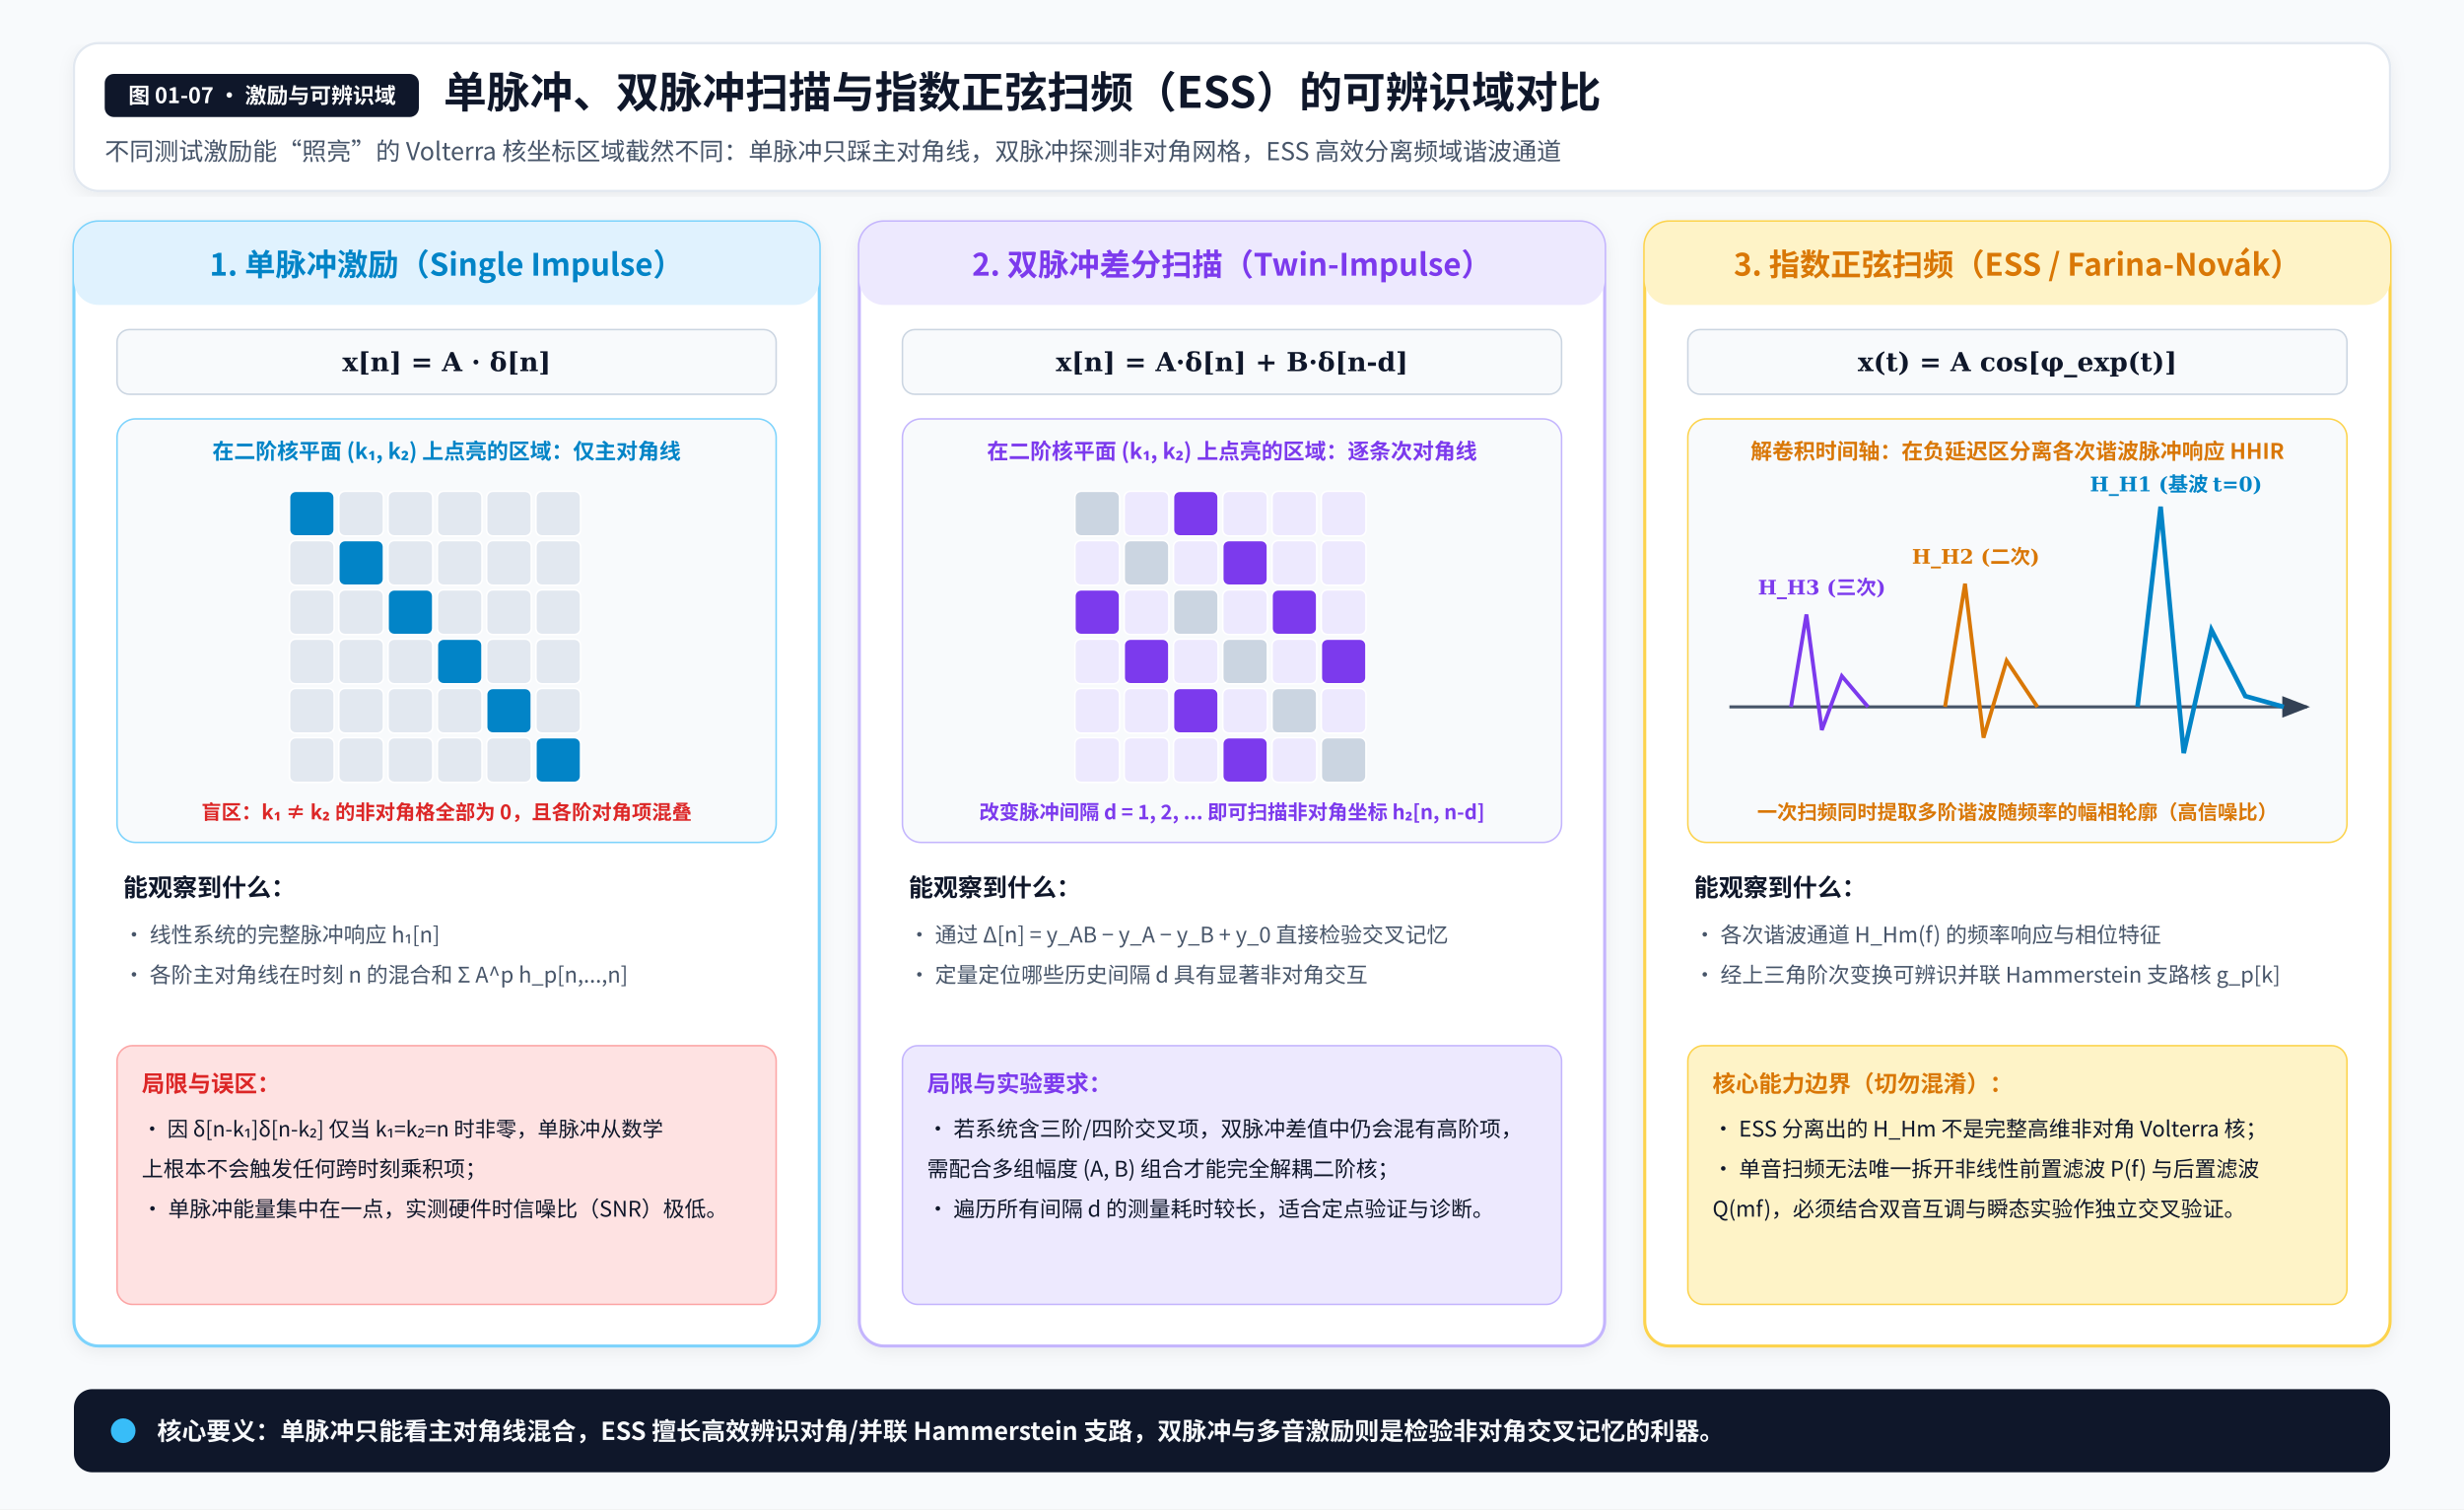
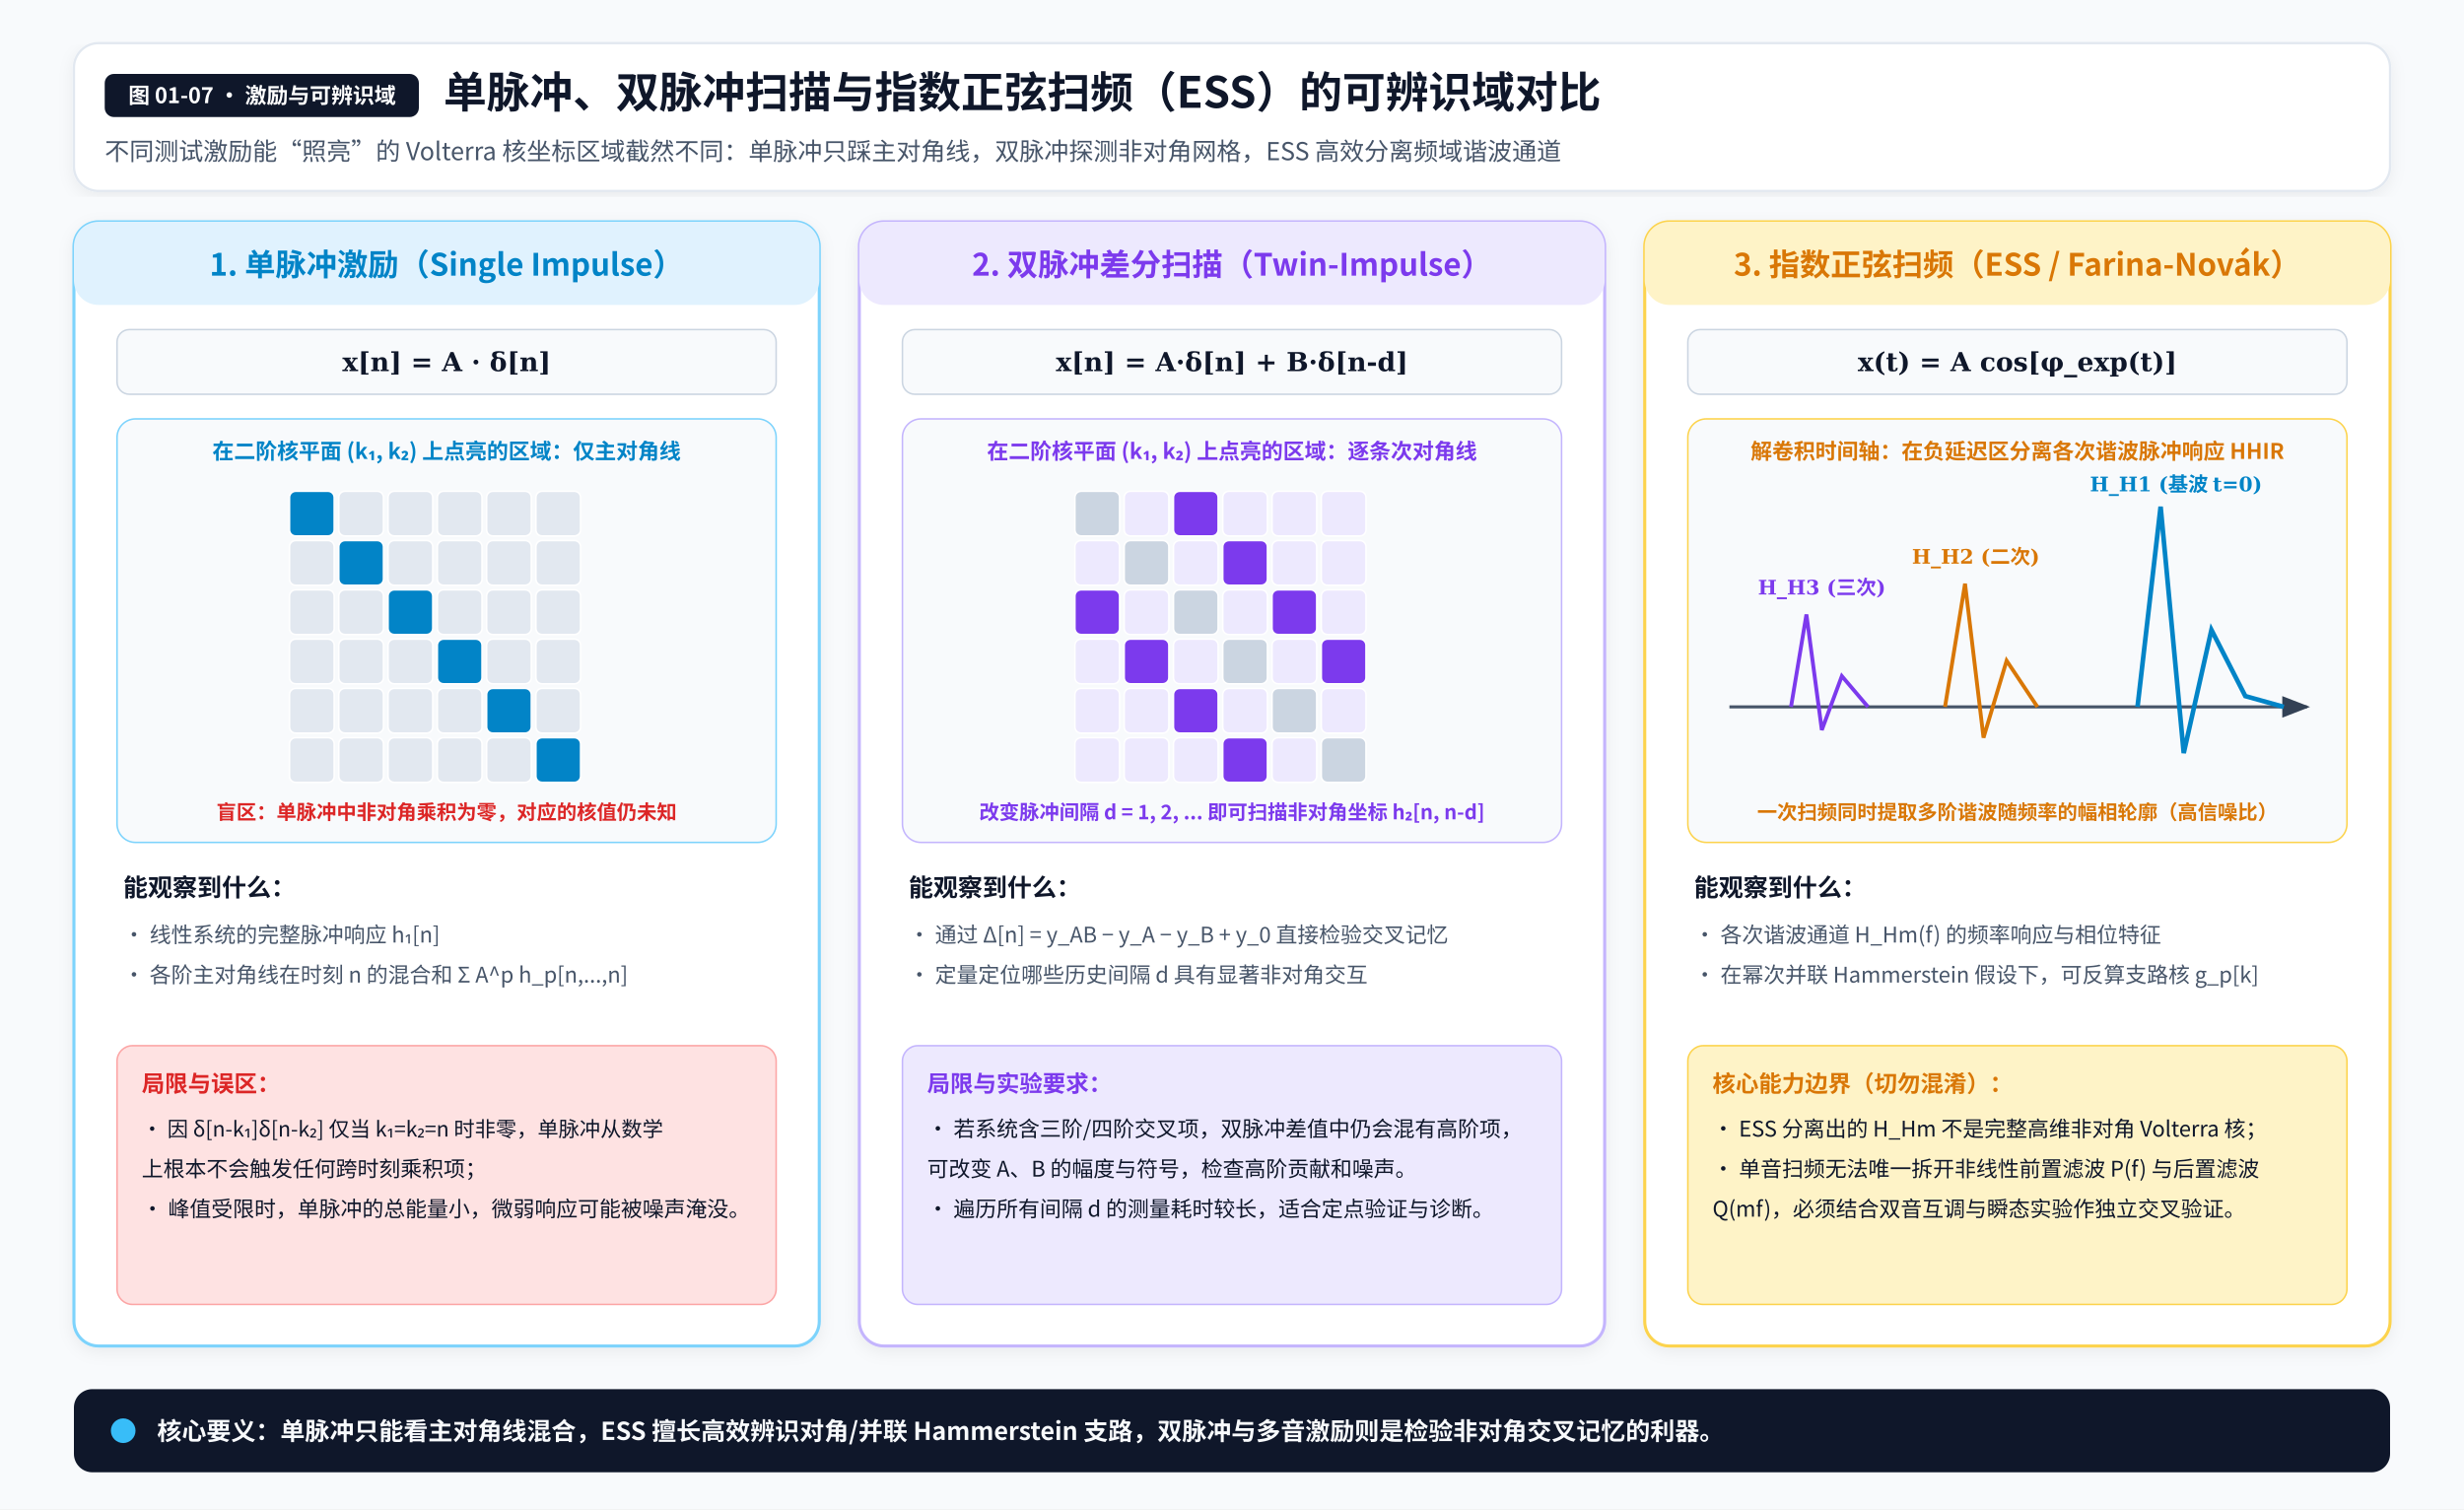
<svg xmlns="http://www.w3.org/2000/svg" width="1600" height="980" viewBox="0 0 1600 980">
  <defs>
    <filter id="shadow" x="-2%" y="-2%" width="104%" height="106%">
      <feGaussianBlur in="SourceAlpha" stdDeviation="5" result="vBlur" />
      <feOffset in="vBlur" dx="0" dy="3" result="vOffset" />
      <feComponentTransfer>
        <feFuncA type="linear" slope="0.06" />
      </feComponentTransfer>
      <feMerge>
        <feMergeNode />
        <feMergeNode in="SourceGraphic" />
      </feMerge>
    </filter>
    <marker id="arr-dark" markerWidth="10" markerHeight="10" refX="8" refY="3.5" orient="auto">
      <path d="M0,0 L0,7 L9,3.5 z" fill="#334155" />
    </marker>
    <marker id="arr-lin" markerWidth="10" markerHeight="10" refX="8" refY="3.5" orient="auto">
      <path d="M0,0 L0,7 L9,3.5 z" fill="#0284C7" />
    </marker>
    <marker id="arr-diag" markerWidth="10" markerHeight="10" refX="8" refY="3.5" orient="auto">
      <path d="M0,0 L0,7 L9,3.5 z" fill="#D97706" />
    </marker>
    <marker id="arr-cross" markerWidth="10" markerHeight="10" refX="8" refY="3.5" orient="auto">
      <path d="M0,0 L0,7 L9,3.5 z" fill="#7C3AED" />
    </marker>
    <marker id="arr-state" markerWidth="10" markerHeight="10" refX="8" refY="3.5" orient="auto">
      <path d="M0,0 L0,7 L9,3.5 z" fill="#059669" />
    </marker>
    <marker id="arr-warn" markerWidth="10" markerHeight="10" refX="8" refY="3.5" orient="auto">
      <path d="M0,0 L0,7 L9,3.5 z" fill="#DC2626" />
    </marker>
  </defs>
  <rect width="1600" height="980" fill="#F8FAFC" />
  <rect x="48" y="28" width="1504" height="96" rx="16" fill="#FFFFFF" stroke="#E2E8F0" stroke-width="1.5" filter="url(#shadow)" />
  <rect x="68" y="48" width="204" height="28" rx="6" fill="#0F172A" />
  <text x="170.2" y="67" text-anchor="middle" font-size="14" font-weight="bold" font-family="Noto Sans CJK SC, Noto Sans SC, Microsoft YaHei, PingFang SC, sans-serif" fill="#FFFFFF">图 01-07 · 激励与可辨识域</text>
  <text x="288" y="70" font-size="28" font-weight="bold" font-family="Noto Sans CJK SC, Noto Sans SC, Microsoft YaHei, PingFang SC, sans-serif" fill="#0F172A">单脉冲、双脉冲扫描与指数正弦扫频（ESS）的可辨识域对比</text>
  <text x="68" y="104" font-size="16" font-family="Noto Sans CJK SC, Noto Sans SC, Microsoft YaHei, PingFang SC, sans-serif" fill="#475569">不同测试激励能“照亮”的 Volterra 核坐标区域截然不同：单脉冲只踩主对角线，双脉冲探测非对角网格，ESS 高效分离频域谐波通道</text>
  <g transform="translate(48, 144)">
    <rect x="0" y="0" width="484" height="730" rx="16" fill="#FFFFFF" stroke="#7DD3FC" stroke-width="2" filter="url(#shadow)" />
    <rect x="0" y="0" width="484" height="54" rx="16" fill="#E0F2FE" />
    <text x="242" y="35" text-anchor="middle" font-size="20" font-weight="bold" font-family="Noto Sans CJK SC, Noto Sans SC, Microsoft YaHei, PingFang SC, sans-serif" fill="#0284C7">1. 单脉冲激励（Single Impulse）</text>
    <rect x="28" y="70" width="428" height="42" rx="8" fill="#F8FAFC" stroke="#CBD5E1" />
    <text x="242" y="97" text-anchor="middle" font-size="17" font-weight="bold" font-family="DejaVu Serif, Georgia, Times New Roman, serif" fill="#0F172A">x[n] = A · δ[n]</text>
    <rect x="28" y="128" width="428" height="275" rx="12" fill="#F8FAFC" stroke="#7DD3FC" />
    <text x="242" y="154" text-anchor="middle" font-size="14" font-weight="bold" font-family="Noto Sans CJK SC, Noto Sans SC, Microsoft YaHei, PingFang SC, sans-serif" fill="#0284C7">在二阶核平面 (k₁, k₂) 上点亮的区域：仅主对角线</text>
    <rect x="140" y="175" width="29" height="29" rx="4" fill="#0284C7" stroke="#FFF" />
    <rect x="172" y="175" width="29" height="29" rx="4" fill="#E2E8F0" stroke="#FFF" />
    <rect x="204" y="175" width="29" height="29" rx="4" fill="#E2E8F0" stroke="#FFF" />
    <rect x="236" y="175" width="29" height="29" rx="4" fill="#E2E8F0" stroke="#FFF" />
    <rect x="268" y="175" width="29" height="29" rx="4" fill="#E2E8F0" stroke="#FFF" />
    <rect x="300" y="175" width="29" height="29" rx="4" fill="#E2E8F0" stroke="#FFF" />
    <rect x="140" y="207" width="29" height="29" rx="4" fill="#E2E8F0" stroke="#FFF" />
    <rect x="172" y="207" width="29" height="29" rx="4" fill="#0284C7" stroke="#FFF" />
    <rect x="204" y="207" width="29" height="29" rx="4" fill="#E2E8F0" stroke="#FFF" />
    <rect x="236" y="207" width="29" height="29" rx="4" fill="#E2E8F0" stroke="#FFF" />
    <rect x="268" y="207" width="29" height="29" rx="4" fill="#E2E8F0" stroke="#FFF" />
    <rect x="300" y="207" width="29" height="29" rx="4" fill="#E2E8F0" stroke="#FFF" />
    <rect x="140" y="239" width="29" height="29" rx="4" fill="#E2E8F0" stroke="#FFF" />
    <rect x="172" y="239" width="29" height="29" rx="4" fill="#E2E8F0" stroke="#FFF" />
    <rect x="204" y="239" width="29" height="29" rx="4" fill="#0284C7" stroke="#FFF" />
    <rect x="236" y="239" width="29" height="29" rx="4" fill="#E2E8F0" stroke="#FFF" />
    <rect x="268" y="239" width="29" height="29" rx="4" fill="#E2E8F0" stroke="#FFF" />
    <rect x="300" y="239" width="29" height="29" rx="4" fill="#E2E8F0" stroke="#FFF" />
    <rect x="140" y="271" width="29" height="29" rx="4" fill="#E2E8F0" stroke="#FFF" />
    <rect x="172" y="271" width="29" height="29" rx="4" fill="#E2E8F0" stroke="#FFF" />
    <rect x="204" y="271" width="29" height="29" rx="4" fill="#E2E8F0" stroke="#FFF" />
    <rect x="236" y="271" width="29" height="29" rx="4" fill="#0284C7" stroke="#FFF" />
    <rect x="268" y="271" width="29" height="29" rx="4" fill="#E2E8F0" stroke="#FFF" />
    <rect x="300" y="271" width="29" height="29" rx="4" fill="#E2E8F0" stroke="#FFF" />
    <rect x="140" y="303" width="29" height="29" rx="4" fill="#E2E8F0" stroke="#FFF" />
    <rect x="172" y="303" width="29" height="29" rx="4" fill="#E2E8F0" stroke="#FFF" />
    <rect x="204" y="303" width="29" height="29" rx="4" fill="#E2E8F0" stroke="#FFF" />
    <rect x="236" y="303" width="29" height="29" rx="4" fill="#E2E8F0" stroke="#FFF" />
    <rect x="268" y="303" width="29" height="29" rx="4" fill="#0284C7" stroke="#FFF" />
    <rect x="300" y="303" width="29" height="29" rx="4" fill="#E2E8F0" stroke="#FFF" />
    <rect x="140" y="335" width="29" height="29" rx="4" fill="#E2E8F0" stroke="#FFF" />
    <rect x="172" y="335" width="29" height="29" rx="4" fill="#E2E8F0" stroke="#FFF" />
    <rect x="204" y="335" width="29" height="29" rx="4" fill="#E2E8F0" stroke="#FFF" />
    <rect x="236" y="335" width="29" height="29" rx="4" fill="#E2E8F0" stroke="#FFF" />
    <rect x="268" y="335" width="29" height="29" rx="4" fill="#E2E8F0" stroke="#FFF" />
    <rect x="300" y="335" width="29" height="29" rx="4" fill="#0284C7" stroke="#FFF" />
-     <text x="242" y="388" text-anchor="middle" font-size="13" font-weight="bold" font-family="Noto Sans CJK SC, Noto Sans SC, Microsoft YaHei, PingFang SC, sans-serif" fill="#DC2626">盲区：k₁ ≠ k₂ 的非对角格全部为 0，且各阶对角项混叠</text>
+     <text x="242" y="388" text-anchor="middle" font-size="13" font-weight="bold" font-family="Noto Sans CJK SC, Noto Sans SC, Microsoft YaHei, PingFang SC, sans-serif" fill="#DC2626">盲区：单脉冲中非对角乘积为零，对应的核值仍未知</text>
    <text x="32" y="438" font-size="16" font-weight="bold" font-family="Noto Sans CJK SC, Noto Sans SC, Microsoft YaHei, PingFang SC, sans-serif" fill="#0F172A">能观察到什么：</text>
    <text x="32" y="468" font-size="14" font-family="Noto Sans CJK SC, Noto Sans SC, Microsoft YaHei, PingFang SC, sans-serif" fill="#475569">• 线性系统的完整脉冲响应 h₁[n]</text>
    <text x="32" y="494" font-size="14" font-family="Noto Sans CJK SC, Noto Sans SC, Microsoft YaHei, PingFang SC, sans-serif" fill="#475569">• 各阶主对角线在时刻 n 的混合和 Σ A^p h_p[n,...,n]</text>
    <rect x="28" y="535" width="428" height="168" rx="10" fill="#FEE2E2" stroke="#FCA5A5" />
    <text x="44" y="565" font-size="15" font-weight="bold" font-family="Noto Sans CJK SC, Noto Sans SC, Microsoft YaHei, PingFang SC, sans-serif" fill="#DC2626">局限与误区：</text>
    <text x="44" y="594" font-size="13.6" font-family="Noto Sans CJK SC, Noto Sans SC, Microsoft YaHei, PingFang SC, sans-serif" fill="#0F172A">• 因 δ[n-k₁]δ[n-k₂] 仅当 k₁=k₂=n 时非零，单脉冲从数学</text>
    <text x="44" y="620" font-size="14" font-family="Noto Sans CJK SC, Noto Sans SC, Microsoft YaHei, PingFang SC, sans-serif" fill="#0F172A">  上根本不会触发任何跨时刻乘积项；</text>
-     <text x="44" y="646" font-size="14" font-family="Noto Sans CJK SC, Noto Sans SC, Microsoft YaHei, PingFang SC, sans-serif" fill="#0F172A">• 单脉冲能量集中在一点，实测硬件时信噪比（SNR）极低。</text>
+     <text x="44" y="646" font-size="14" font-family="Noto Sans CJK SC, Noto Sans SC, Microsoft YaHei, PingFang SC, sans-serif" fill="#0F172A">• 峰值受限时，单脉冲的总能量小，微弱响应可能被噪声淹没。</text>
  </g>
  <g transform="translate(558, 144)">
    <rect x="0" y="0" width="484" height="730" rx="16" fill="#FFFFFF" stroke="#C4B5FD" stroke-width="2" filter="url(#shadow)" />
    <rect x="0" y="0" width="484" height="54" rx="16" fill="#EDE9FE" />
    <text x="242" y="35" text-anchor="middle" font-size="20" font-weight="bold" font-family="Noto Sans CJK SC, Noto Sans SC, Microsoft YaHei, PingFang SC, sans-serif" fill="#7C3AED">2. 双脉冲差分扫描（Twin-Impulse）</text>
    <rect x="28" y="70" width="428" height="42" rx="8" fill="#F8FAFC" stroke="#CBD5E1" />
    <text x="242" y="97" text-anchor="middle" font-size="17" font-weight="bold" font-family="DejaVu Serif, Georgia, Times New Roman, serif" fill="#0F172A">x[n] = A·δ[n] + B·δ[n-d]</text>
    <rect x="28" y="128" width="428" height="275" rx="12" fill="#F8FAFC" stroke="#C4B5FD" />
    <text x="242" y="154" text-anchor="middle" font-size="14" font-weight="bold" font-family="Noto Sans CJK SC, Noto Sans SC, Microsoft YaHei, PingFang SC, sans-serif" fill="#7C3AED">在二阶核平面 (k₁, k₂) 上点亮的区域：逐条次对角线</text>
    <rect x="140" y="175" width="29" height="29" rx="4" fill="#CBD5E1" stroke="#FFF" />
    <rect x="172" y="175" width="29" height="29" rx="4" fill="#EDE9FE" stroke="#FFF" />
    <rect x="204" y="175" width="29" height="29" rx="4" fill="#7C3AED" stroke="#FFF" />
    <rect x="236" y="175" width="29" height="29" rx="4" fill="#EDE9FE" stroke="#FFF" />
    <rect x="268" y="175" width="29" height="29" rx="4" fill="#EDE9FE" stroke="#FFF" />
    <rect x="300" y="175" width="29" height="29" rx="4" fill="#EDE9FE" stroke="#FFF" />
    <rect x="140" y="207" width="29" height="29" rx="4" fill="#EDE9FE" stroke="#FFF" />
    <rect x="172" y="207" width="29" height="29" rx="4" fill="#CBD5E1" stroke="#FFF" />
    <rect x="204" y="207" width="29" height="29" rx="4" fill="#EDE9FE" stroke="#FFF" />
    <rect x="236" y="207" width="29" height="29" rx="4" fill="#7C3AED" stroke="#FFF" />
    <rect x="268" y="207" width="29" height="29" rx="4" fill="#EDE9FE" stroke="#FFF" />
    <rect x="300" y="207" width="29" height="29" rx="4" fill="#EDE9FE" stroke="#FFF" />
    <rect x="140" y="239" width="29" height="29" rx="4" fill="#7C3AED" stroke="#FFF" />
    <rect x="172" y="239" width="29" height="29" rx="4" fill="#EDE9FE" stroke="#FFF" />
    <rect x="204" y="239" width="29" height="29" rx="4" fill="#CBD5E1" stroke="#FFF" />
    <rect x="236" y="239" width="29" height="29" rx="4" fill="#EDE9FE" stroke="#FFF" />
    <rect x="268" y="239" width="29" height="29" rx="4" fill="#7C3AED" stroke="#FFF" />
    <rect x="300" y="239" width="29" height="29" rx="4" fill="#EDE9FE" stroke="#FFF" />
    <rect x="140" y="271" width="29" height="29" rx="4" fill="#EDE9FE" stroke="#FFF" />
    <rect x="172" y="271" width="29" height="29" rx="4" fill="#7C3AED" stroke="#FFF" />
    <rect x="204" y="271" width="29" height="29" rx="4" fill="#EDE9FE" stroke="#FFF" />
    <rect x="236" y="271" width="29" height="29" rx="4" fill="#CBD5E1" stroke="#FFF" />
    <rect x="268" y="271" width="29" height="29" rx="4" fill="#EDE9FE" stroke="#FFF" />
    <rect x="300" y="271" width="29" height="29" rx="4" fill="#7C3AED" stroke="#FFF" />
    <rect x="140" y="303" width="29" height="29" rx="4" fill="#EDE9FE" stroke="#FFF" />
    <rect x="172" y="303" width="29" height="29" rx="4" fill="#EDE9FE" stroke="#FFF" />
    <rect x="204" y="303" width="29" height="29" rx="4" fill="#7C3AED" stroke="#FFF" />
    <rect x="236" y="303" width="29" height="29" rx="4" fill="#EDE9FE" stroke="#FFF" />
    <rect x="268" y="303" width="29" height="29" rx="4" fill="#CBD5E1" stroke="#FFF" />
    <rect x="300" y="303" width="29" height="29" rx="4" fill="#EDE9FE" stroke="#FFF" />
    <rect x="140" y="335" width="29" height="29" rx="4" fill="#EDE9FE" stroke="#FFF" />
    <rect x="172" y="335" width="29" height="29" rx="4" fill="#EDE9FE" stroke="#FFF" />
    <rect x="204" y="335" width="29" height="29" rx="4" fill="#EDE9FE" stroke="#FFF" />
    <rect x="236" y="335" width="29" height="29" rx="4" fill="#7C3AED" stroke="#FFF" />
    <rect x="268" y="335" width="29" height="29" rx="4" fill="#EDE9FE" stroke="#FFF" />
    <rect x="300" y="335" width="29" height="29" rx="4" fill="#CBD5E1" stroke="#FFF" />
    <text x="242" y="388" text-anchor="middle" font-size="13" font-weight="bold" font-family="Noto Sans CJK SC, Noto Sans SC, Microsoft YaHei, PingFang SC, sans-serif" fill="#7C3AED">改变脉冲间隔 d = 1, 2, ... 即可扫描非对角坐标 h₂[n, n-d]</text>
    <text x="32" y="438" font-size="16" font-weight="bold" font-family="Noto Sans CJK SC, Noto Sans SC, Microsoft YaHei, PingFang SC, sans-serif" fill="#0F172A">能观察到什么：</text>
    <text x="32" y="468" font-size="14" font-family="Noto Sans CJK SC, Noto Sans SC, Microsoft YaHei, PingFang SC, sans-serif" fill="#475569">• 通过 Δ[n] = y_AB − y_A − y_B + y_0 直接检验交叉记忆</text>
    <text x="32" y="494" font-size="14" font-family="Noto Sans CJK SC, Noto Sans SC, Microsoft YaHei, PingFang SC, sans-serif" fill="#475569">• 定量定位哪些历史间隔 d 具有显著非对角交互</text>
    <rect x="28" y="535" width="428" height="168" rx="10" fill="#EDE9FE" stroke="#C4B5FD" />
    <text x="44" y="565" font-size="15" font-weight="bold" font-family="Noto Sans CJK SC, Noto Sans SC, Microsoft YaHei, PingFang SC, sans-serif" fill="#7C3AED">局限与实验要求：</text>
    <text x="44" y="594" font-size="14" font-family="Noto Sans CJK SC, Noto Sans SC, Microsoft YaHei, PingFang SC, sans-serif" fill="#0F172A">• 若系统含三阶/四阶交叉项，双脉冲差值中仍会混有高阶项，</text>
-     <text x="44" y="620" font-size="14" font-family="Noto Sans CJK SC, Noto Sans SC, Microsoft YaHei, PingFang SC, sans-serif" fill="#0F172A">  需配合多组幅度 (A, B) 组合才能完全解耦二阶核；</text>
+     <text x="44" y="620" font-size="14" font-family="Noto Sans CJK SC, Noto Sans SC, Microsoft YaHei, PingFang SC, sans-serif" fill="#0F172A">可改变 A、B 的幅度与符号，检查高阶贡献和噪声。</text>
    <text x="44" y="646" font-size="14" font-family="Noto Sans CJK SC, Noto Sans SC, Microsoft YaHei, PingFang SC, sans-serif" fill="#0F172A">• 遍历所有间隔 d 的测量耗时较长，适合定点验证与诊断。</text>
  </g>
  <g transform="translate(1068, 144)">
    <rect x="0" y="0" width="484" height="730" rx="16" fill="#FFFFFF" stroke="#FCD34D" stroke-width="2" filter="url(#shadow)" />
    <rect x="0" y="0" width="484" height="54" rx="16" fill="#FEF3C7" />
    <text x="242" y="35" text-anchor="middle" font-size="20" font-weight="bold" font-family="Noto Sans CJK SC, Noto Sans SC, Microsoft YaHei, PingFang SC, sans-serif" fill="#D97706">3. 指数正弦扫频（ESS / Farina-Novák）</text>
    <rect x="28" y="70" width="428" height="42" rx="8" fill="#F8FAFC" stroke="#CBD5E1" />
    <text x="242" y="97" text-anchor="middle" font-size="17" font-weight="bold" font-family="DejaVu Serif, Georgia, Times New Roman, serif" fill="#0F172A">x(t) = A cos[φ_exp(t)]</text>
    <rect x="28" y="128" width="428" height="275" rx="12" fill="#F8FAFC" stroke="#FCD34D" />
    <text x="242" y="154" text-anchor="middle" font-size="14" font-weight="bold" font-family="Noto Sans CJK SC, Noto Sans SC, Microsoft YaHei, PingFang SC, sans-serif" fill="#D97706">解卷积时间轴：在负延迟区分离各次谐波脉冲响应 HHIR</text>
    <line x1="55" y1="315" x2="430" y2="315" stroke="#475569" stroke-width="2" marker-end="url(#arr-dark)" />
    <path d="M 95 315 L 105 255 L 115 330 L 128 295 L 145 315" fill="none" stroke="#7C3AED" stroke-width="2.5" />
    <text x="115" y="242" text-anchor="middle" font-size="13" font-weight="bold" font-family="DejaVu Serif, Georgia, Times New Roman, serif" fill="#7C3AED">H_H3 (三次)</text>
    <path d="M 195 315 L 208 235 L 220 335 L 235 285 L 255 315" fill="none" stroke="#D97706" stroke-width="2.5" />
    <text x="215" y="222" text-anchor="middle" font-size="13" font-weight="bold" font-family="DejaVu Serif, Georgia, Times New Roman, serif" fill="#D97706">H_H2 (二次)</text>
    <path d="M 320 315 L 335 185 L 350 345 L 368 265 L 390 308 L 415 315" fill="none" stroke="#0284C7" stroke-width="3" />
    <text x="345" y="175" text-anchor="middle" font-size="13" font-weight="bold" font-family="DejaVu Serif, Georgia, Times New Roman, serif" fill="#0284C7">H_H1 (基波 t=0)</text>
    <text x="242" y="388" text-anchor="middle" font-size="13" font-weight="bold" font-family="Noto Sans CJK SC, Noto Sans SC, Microsoft YaHei, PingFang SC, sans-serif" fill="#D97706">一次扫频同时提取多阶谐波随频率的幅相轮廓（高信噪比）</text>
    <text x="32" y="438" font-size="16" font-weight="bold" font-family="Noto Sans CJK SC, Noto Sans SC, Microsoft YaHei, PingFang SC, sans-serif" fill="#0F172A">能观察到什么：</text>
    <text x="32" y="468" font-size="14" font-family="Noto Sans CJK SC, Noto Sans SC, Microsoft YaHei, PingFang SC, sans-serif" fill="#475569">• 各次谐波通道 H_Hm(f) 的频率响应与相位特征</text>
-     <text x="32" y="494" font-size="14" font-family="Noto Sans CJK SC, Noto Sans SC, Microsoft YaHei, PingFang SC, sans-serif" fill="#475569">• 经上三角阶次变换可辨识并联 Hammerstein 支路核 g_p[k]</text>
+     <text x="32" y="494" font-size="14" font-family="Noto Sans CJK SC, Noto Sans SC, Microsoft YaHei, PingFang SC, sans-serif" fill="#475569">• 在幂次并联 Hammerstein 假设下，可反算支路核 g_p[k]</text>
    <rect x="28" y="535" width="428" height="168" rx="10" fill="#FEF3C7" stroke="#FCD34D" />
    <text x="44" y="565" font-size="15" font-weight="bold" font-family="Noto Sans CJK SC, Noto Sans SC, Microsoft YaHei, PingFang SC, sans-serif" fill="#D97706">核心能力边界（切勿混淆）：</text>
    <text x="44" y="594" font-size="14" font-family="Noto Sans CJK SC, Noto Sans SC, Microsoft YaHei, PingFang SC, sans-serif" fill="#0F172A">• ESS 分离出的 H_Hm 不是完整高维非对角 Volterra 核；</text>
    <text x="44" y="620" font-size="14" font-family="Noto Sans CJK SC, Noto Sans SC, Microsoft YaHei, PingFang SC, sans-serif" fill="#0F172A">• 单音扫频无法唯一拆开非线性前置滤波 P(f) 与后置滤波</text>
    <text x="44" y="646" font-size="14" font-family="Noto Sans CJK SC, Noto Sans SC, Microsoft YaHei, PingFang SC, sans-serif" fill="#0F172A">  Q(mf)，必须结合双音互调与瞬态实验作独立交叉验证。</text>
  </g>
  <rect x="48" y="902" width="1504" height="54" rx="12" fill="#0F172A" />
  <circle cx="80" cy="929" r="8" fill="#38BDF8" />
  <text x="102" y="935" font-size="16" font-weight="bold" font-family="Noto Sans CJK SC, Noto Sans SC, Microsoft YaHei, PingFang SC, sans-serif" fill="#F8FAFC">核心要义：单脉冲只能看主对角线混合，ESS 擅长高效辨识对角/并联 Hammerstein 支路，双脉冲与多音激励则是检验非对角交叉记忆的利器。</text>
</svg>
